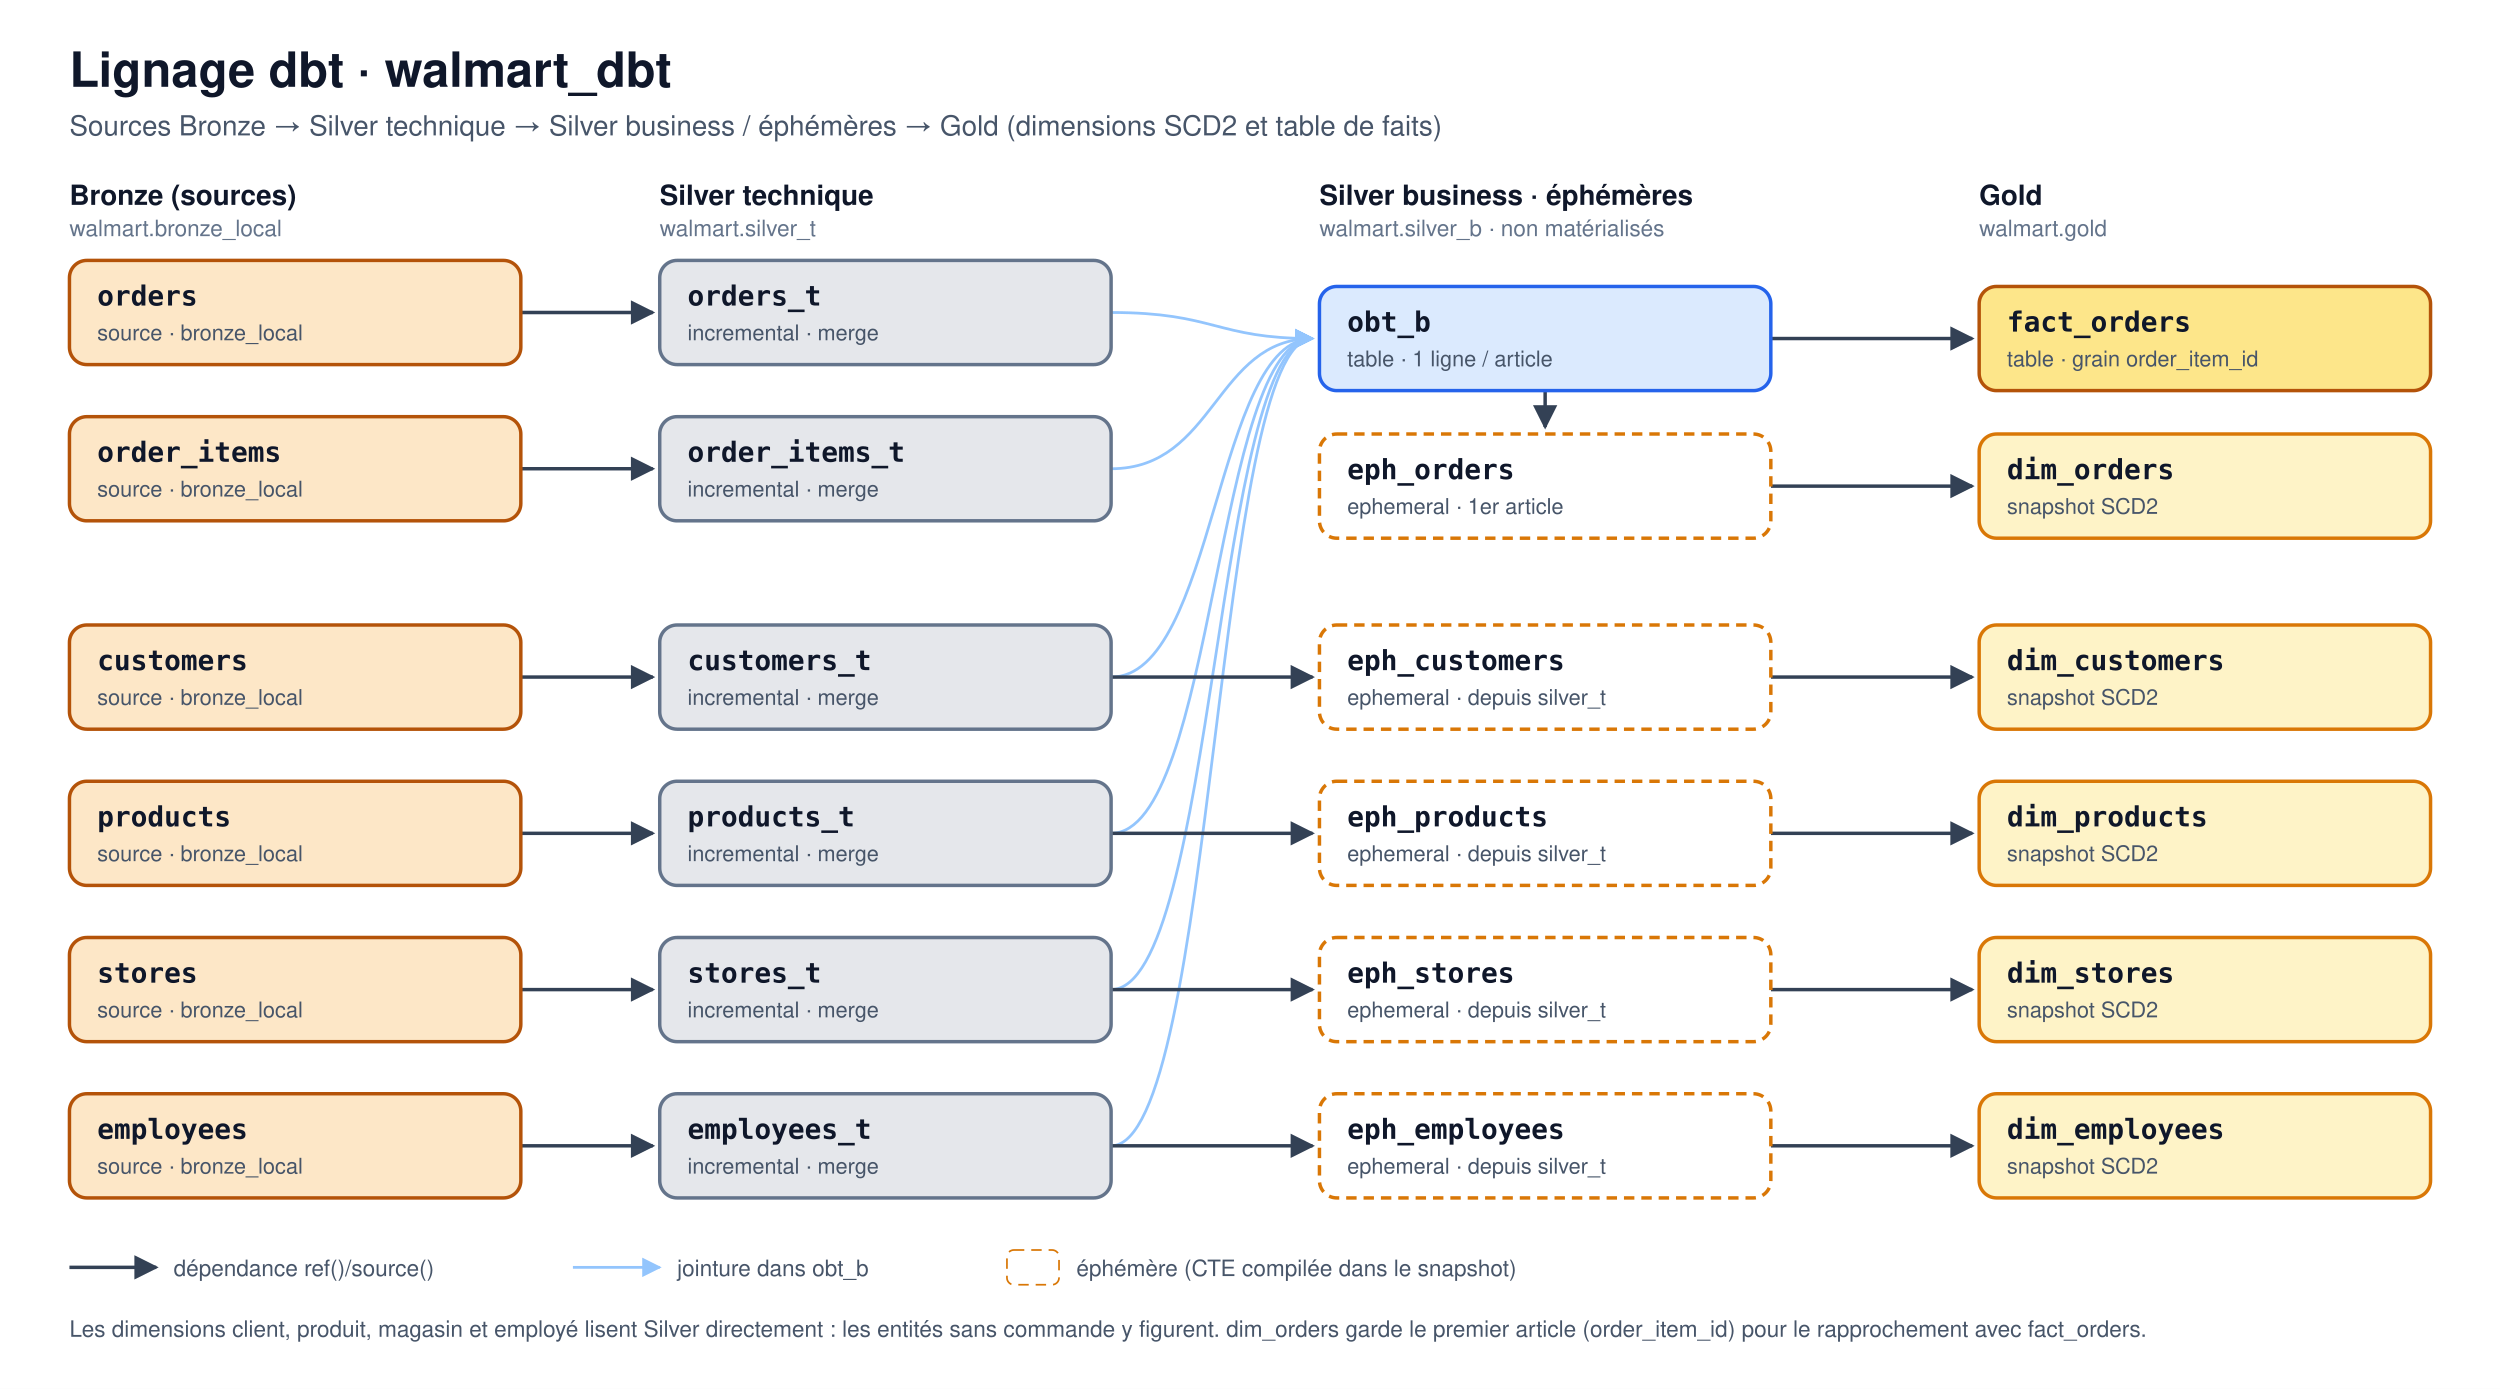
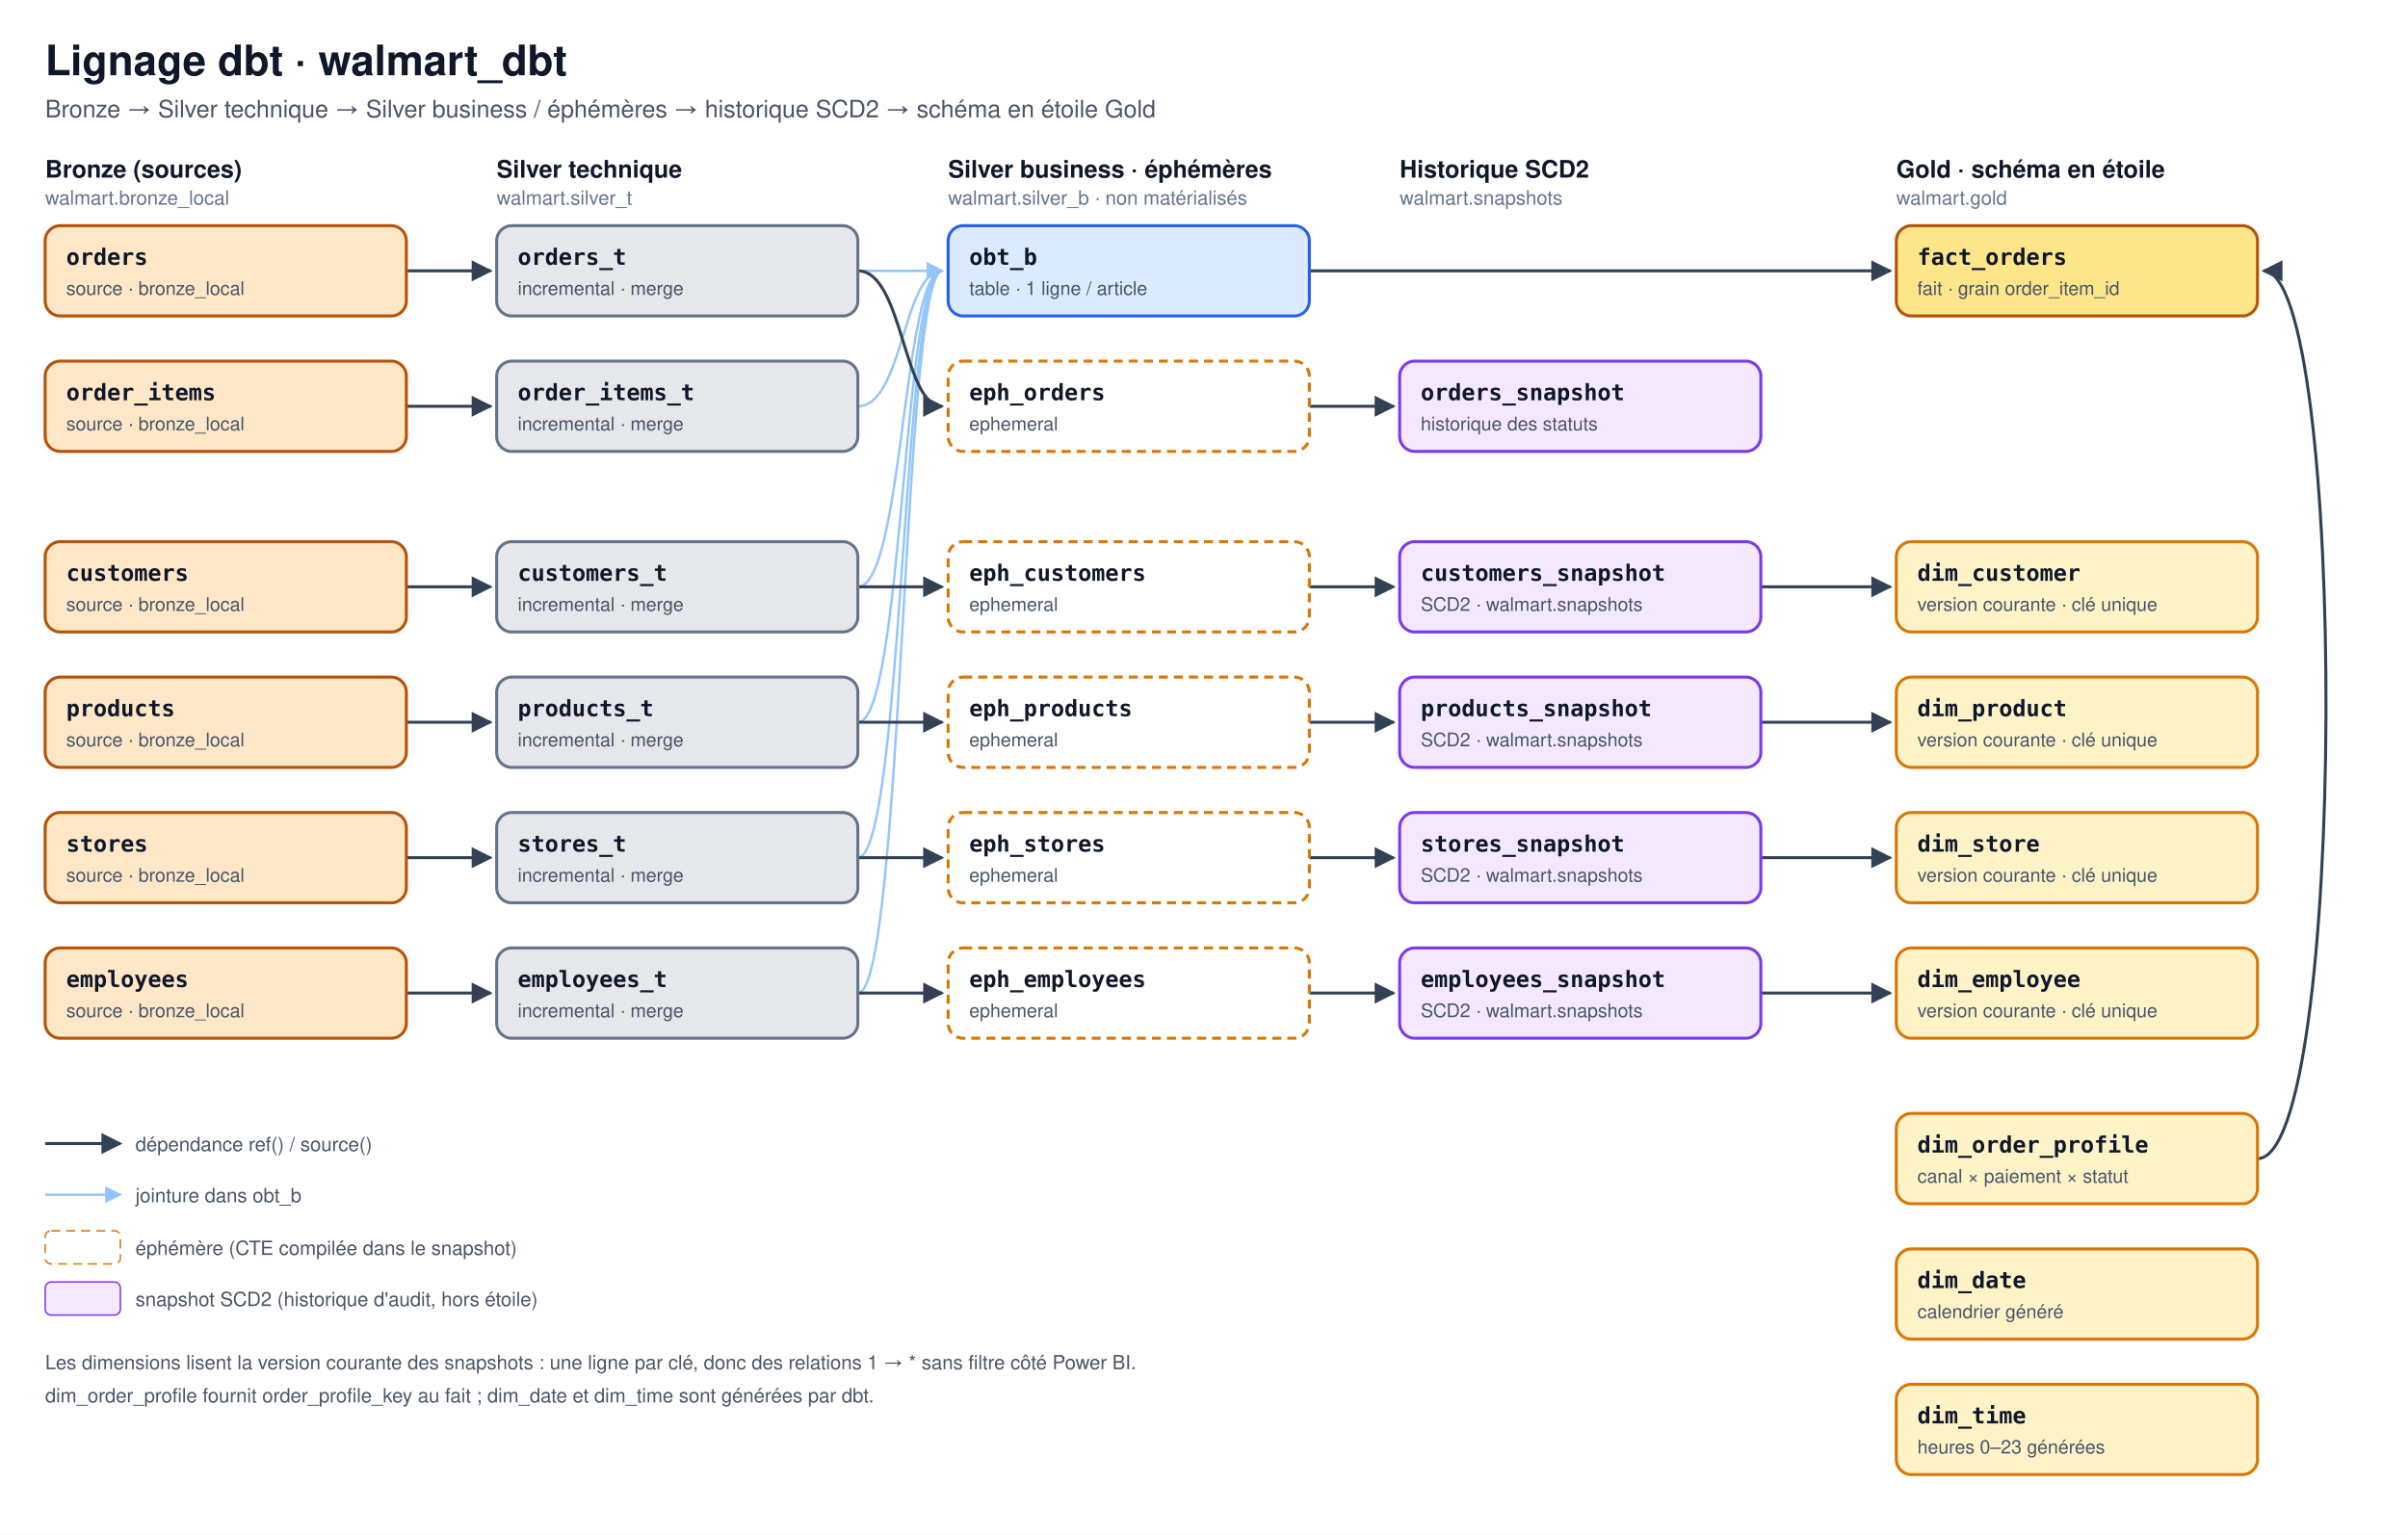
- <svg xmlns="http://www.w3.org/2000/svg" width="1440" height="800" viewBox="0 0 1440 800" font-family="Segoe UI, Helvetica, Arial, sans-serif">
+ <svg xmlns="http://www.w3.org/2000/svg" width="1600" height="1020" viewBox="0 0 1600 1020" font-family="Segoe UI, Helvetica, Arial, sans-serif">
  <defs>
    <marker id="a" viewBox="0 0 10 10" refX="9" refY="5" markerWidth="7" markerHeight="7" orient="auto">
      <path d="M0,0 L10,5 L0,10 z" fill="#334155" />
    </marker>
    <marker id="f" viewBox="0 0 10 10" refX="9" refY="5" markerWidth="7" markerHeight="7" orient="auto">
      <path d="M0,0 L10,5 L0,10 z" fill="#93c5fd" />
    </marker>
-     <style>.t{font-size:28px;font-weight:700;fill:#0f172a}.s{font-size:16px;fill:#475569}.h{font-size:16px;font-weight:700;fill:#0f172a}.hs{font-size:13px;fill:#64748b}.n{font-size:16px;font-weight:700;fill:#0f172a;font-family:Consolas,monospace}.ns{font-size:12.5px;fill:#475569}.l{font-size:13px;fill:#475569}</style>
+     <style>.t{font-size:28px;font-weight:700;fill:#0f172a}.s{font-size:16px;fill:#475569}.h{font-size:16px;font-weight:700;fill:#0f172a}.hs{font-size:13px;fill:#64748b}.n{font-size:15px;font-weight:700;fill:#0f172a;font-family:Consolas,monospace}.ns{font-size:12.5px;fill:#475569}.l{font-size:13px;fill:#475569}</style>
  </defs>
-   <rect width="1440" height="800" fill="#ffffff" />
-   <text x="40" y="50" class="t">Lignage dbt · walmart_dbt</text>
-   <text x="40" y="78" class="s">Sources Bronze → Silver technique → Silver business / éphémères → Gold (dimensions SCD2 et table de faits)</text>
-   <text x="40" y="118" class="h">Bronze (sources)</text>
-   <text x="40" y="136" class="hs">walmart.bronze_local</text>
-   <text x="380" y="118" class="h">Silver technique</text>
-   <text x="380" y="136" class="hs">walmart.silver_t</text>
-   <text x="760" y="118" class="h">Silver business · éphémères</text>
-   <text x="760" y="136" class="hs">walmart.silver_b · non matérialisés</text>
-   <text x="1140" y="118" class="h">Gold</text>
-   <text x="1140" y="136" class="hs">walmart.gold</text>
-   <path d="M300,180.0 C340.0,180.0 340.0,180.0 376,180.0" fill="none" stroke="#334155" stroke-width="2" marker-end="url(#a)" />
-   <path d="M300,270.0 C340.0,270.0 340.0,270.0 376,270.0" fill="none" stroke="#334155" stroke-width="2" marker-end="url(#a)" />
-   <path d="M300,390.0 C340.0,390.0 340.0,390.0 376,390.0" fill="none" stroke="#334155" stroke-width="2" marker-end="url(#a)" />
-   <path d="M300,480.0 C340.0,480.0 340.0,480.0 376,480.0" fill="none" stroke="#334155" stroke-width="2" marker-end="url(#a)" />
-   <path d="M300,570.0 C340.0,570.0 340.0,570.0 376,570.0" fill="none" stroke="#334155" stroke-width="2" marker-end="url(#a)" />
-   <path d="M300,660.0 C340.0,660.0 340.0,660.0 376,660.0" fill="none" stroke="#334155" stroke-width="2" marker-end="url(#a)" />
-   <path d="M640,180.0 C700.0,180.0 700.0,195.0 756,195.0" fill="none" stroke="#93c5fd" stroke-width="1.6" marker-end="url(#f)" />
-   <path d="M640,270.0 C700.0,270.0 700.0,195.0 756,195.0" fill="none" stroke="#93c5fd" stroke-width="1.6" marker-end="url(#f)" />
-   <path d="M640,390.0 C700.0,390.0 700.0,195.0 756,195.0" fill="none" stroke="#93c5fd" stroke-width="1.6" marker-end="url(#f)" />
-   <path d="M640,480.0 C700.0,480.0 700.0,195.0 756,195.0" fill="none" stroke="#93c5fd" stroke-width="1.6" marker-end="url(#f)" />
-   <path d="M640,570.0 C700.0,570.0 700.0,195.0 756,195.0" fill="none" stroke="#93c5fd" stroke-width="1.6" marker-end="url(#f)" />
-   <path d="M640,660.0 C700.0,660.0 700.0,195.0 756,195.0" fill="none" stroke="#93c5fd" stroke-width="1.6" marker-end="url(#f)" />
-   <path d="M1020,195.0 C1080.0,195.0 1080.0,195.0 1136,195.0" fill="none" stroke="#334155" stroke-width="2" marker-end="url(#a)" />
-   <path d="M1020,280.0 C1080.0,280.0 1080.0,280.0 1136,280.0" fill="none" stroke="#334155" stroke-width="2" marker-end="url(#a)" />
-   <path d="M640,390.0 C700.0,390.0 700.0,390.0 756,390.0" fill="none" stroke="#334155" stroke-width="2" marker-end="url(#a)" />
-   <path d="M1020,390.0 C1080.0,390.0 1080.0,390.0 1136,390.0" fill="none" stroke="#334155" stroke-width="2" marker-end="url(#a)" />
-   <path d="M640,480.0 C700.0,480.0 700.0,480.0 756,480.0" fill="none" stroke="#334155" stroke-width="2" marker-end="url(#a)" />
-   <path d="M1020,480.0 C1080.0,480.0 1080.0,480.0 1136,480.0" fill="none" stroke="#334155" stroke-width="2" marker-end="url(#a)" />
-   <path d="M640,570.0 C700.0,570.0 700.0,570.0 756,570.0" fill="none" stroke="#334155" stroke-width="2" marker-end="url(#a)" />
-   <path d="M1020,570.0 C1080.0,570.0 1080.0,570.0 1136,570.0" fill="none" stroke="#334155" stroke-width="2" marker-end="url(#a)" />
-   <path d="M640,660.0 C700.0,660.0 700.0,660.0 756,660.0" fill="none" stroke="#334155" stroke-width="2" marker-end="url(#a)" />
-   <path d="M1020,660.0 C1080.0,660.0 1080.0,660.0 1136,660.0" fill="none" stroke="#334155" stroke-width="2" marker-end="url(#a)" />
-   <line x1="890.0" y1="225" x2="890.0" y2="246" stroke="#334155" stroke-width="2" marker-end="url(#a)" />
-   <rect x="40" y="150" width="260" height="60" rx="10" fill="#fde7c7" stroke="#b45309" stroke-width="2" />
-   <text x="56" y="176" class="n">orders</text>
-   <text x="56" y="196" class="ns">source · bronze_local</text>
-   <rect x="380" y="150" width="260" height="60" rx="10" fill="#e5e7eb" stroke="#64748b" stroke-width="2" />
-   <text x="396" y="176" class="n">orders_t</text>
-   <text x="396" y="196" class="ns">incremental · merge</text>
-   <rect x="40" y="240" width="260" height="60" rx="10" fill="#fde7c7" stroke="#b45309" stroke-width="2" />
-   <text x="56" y="266" class="n">order_items</text>
-   <text x="56" y="286" class="ns">source · bronze_local</text>
-   <rect x="380" y="240" width="260" height="60" rx="10" fill="#e5e7eb" stroke="#64748b" stroke-width="2" />
-   <text x="396" y="266" class="n">order_items_t</text>
-   <text x="396" y="286" class="ns">incremental · merge</text>
-   <rect x="40" y="360" width="260" height="60" rx="10" fill="#fde7c7" stroke="#b45309" stroke-width="2" />
-   <text x="56" y="386" class="n">customers</text>
-   <text x="56" y="406" class="ns">source · bronze_local</text>
-   <rect x="380" y="360" width="260" height="60" rx="10" fill="#e5e7eb" stroke="#64748b" stroke-width="2" />
-   <text x="396" y="386" class="n">customers_t</text>
-   <text x="396" y="406" class="ns">incremental · merge</text>
-   <rect x="40" y="450" width="260" height="60" rx="10" fill="#fde7c7" stroke="#b45309" stroke-width="2" />
-   <text x="56" y="476" class="n">products</text>
-   <text x="56" y="496" class="ns">source · bronze_local</text>
-   <rect x="380" y="450" width="260" height="60" rx="10" fill="#e5e7eb" stroke="#64748b" stroke-width="2" />
-   <text x="396" y="476" class="n">products_t</text>
-   <text x="396" y="496" class="ns">incremental · merge</text>
-   <rect x="40" y="540" width="260" height="60" rx="10" fill="#fde7c7" stroke="#b45309" stroke-width="2" />
-   <text x="56" y="566" class="n">stores</text>
-   <text x="56" y="586" class="ns">source · bronze_local</text>
-   <rect x="380" y="540" width="260" height="60" rx="10" fill="#e5e7eb" stroke="#64748b" stroke-width="2" />
-   <text x="396" y="566" class="n">stores_t</text>
-   <text x="396" y="586" class="ns">incremental · merge</text>
-   <rect x="40" y="630" width="260" height="60" rx="10" fill="#fde7c7" stroke="#b45309" stroke-width="2" />
-   <text x="56" y="656" class="n">employees</text>
-   <text x="56" y="676" class="ns">source · bronze_local</text>
-   <rect x="380" y="630" width="260" height="60" rx="10" fill="#e5e7eb" stroke="#64748b" stroke-width="2" />
-   <text x="396" y="656" class="n">employees_t</text>
-   <text x="396" y="676" class="ns">incremental · merge</text>
-   <rect x="760" y="165" width="260" height="60" rx="10" fill="#dbeafe" stroke="#2563eb" stroke-width="2" />
-   <text x="776" y="191" class="n">obt_b</text>
-   <text x="776" y="211" class="ns">table · 1 ligne / article</text>
-   <rect x="760" y="250" width="260" height="60" rx="10" fill="#ffffff" stroke="#d97706" stroke-width="2" stroke-dasharray="6 4" />
-   <text x="776" y="276" class="n">eph_orders</text>
-   <text x="776" y="296" class="ns">ephemeral · 1er article</text>
-   <rect x="760" y="360" width="260" height="60" rx="10" fill="#ffffff" stroke="#d97706" stroke-width="2" stroke-dasharray="6 4" />
-   <text x="776" y="386" class="n">eph_customers</text>
-   <text x="776" y="406" class="ns">ephemeral · depuis silver_t</text>
-   <rect x="760" y="450" width="260" height="60" rx="10" fill="#ffffff" stroke="#d97706" stroke-width="2" stroke-dasharray="6 4" />
-   <text x="776" y="476" class="n">eph_products</text>
-   <text x="776" y="496" class="ns">ephemeral · depuis silver_t</text>
-   <rect x="760" y="540" width="260" height="60" rx="10" fill="#ffffff" stroke="#d97706" stroke-width="2" stroke-dasharray="6 4" />
-   <text x="776" y="566" class="n">eph_stores</text>
-   <text x="776" y="586" class="ns">ephemeral · depuis silver_t</text>
-   <rect x="760" y="630" width="260" height="60" rx="10" fill="#ffffff" stroke="#d97706" stroke-width="2" stroke-dasharray="6 4" />
-   <text x="776" y="656" class="n">eph_employees</text>
-   <text x="776" y="676" class="ns">ephemeral · depuis silver_t</text>
-   <rect x="1140" y="165" width="260" height="60" rx="10" fill="#fde68a" stroke="#b45309" stroke-width="2" />
-   <text x="1156" y="191" class="n">fact_orders</text>
-   <text x="1156" y="211" class="ns">table · grain order_item_id</text>
-   <rect x="1140" y="250" width="260" height="60" rx="10" fill="#fef3c7" stroke="#d97706" stroke-width="2" />
-   <text x="1156" y="276" class="n">dim_orders</text>
-   <text x="1156" y="296" class="ns">snapshot SCD2</text>
-   <rect x="1140" y="360" width="260" height="60" rx="10" fill="#fef3c7" stroke="#d97706" stroke-width="2" />
-   <text x="1156" y="386" class="n">dim_customers</text>
-   <text x="1156" y="406" class="ns">snapshot SCD2</text>
-   <rect x="1140" y="450" width="260" height="60" rx="10" fill="#fef3c7" stroke="#d97706" stroke-width="2" />
-   <text x="1156" y="476" class="n">dim_products</text>
-   <text x="1156" y="496" class="ns">snapshot SCD2</text>
-   <rect x="1140" y="540" width="260" height="60" rx="10" fill="#fef3c7" stroke="#d97706" stroke-width="2" />
-   <text x="1156" y="566" class="n">dim_stores</text>
-   <text x="1156" y="586" class="ns">snapshot SCD2</text>
-   <rect x="1140" y="630" width="260" height="60" rx="10" fill="#fef3c7" stroke="#d97706" stroke-width="2" />
-   <text x="1156" y="656" class="n">dim_employees</text>
-   <text x="1156" y="676" class="ns">snapshot SCD2</text>
-   <line x1="40" y1="730" x2="90" y2="730" stroke="#334155" stroke-width="2" marker-end="url(#a)" />
-   <text x="100" y="735" class="l">dépendance ref()/source()</text>
-   <line x1="330" y1="730" x2="380" y2="730" stroke="#93c5fd" stroke-width="1.6" marker-end="url(#f)" />
-   <text x="390" y="735" class="l">jointure dans obt_b</text>
-   <rect x="580" y="720" width="30" height="20" rx="4" fill="#fff" stroke="#d97706" stroke-dasharray="6 4" />
-   <text x="620" y="735" class="l">éphémère (CTE compilée dans le snapshot)</text>
-   <text x="40" y="770" class="l">Les dimensions client, produit, magasin et employé lisent Silver directement : les entités sans commande y figurent. dim_orders garde le premier article (order_item_id) pour le rapprochement avec fact_orders.</text>
+   <rect width="1600" height="1020" fill="#ffffff" />
+   <text x="30" y="50" class="t">Lignage dbt · walmart_dbt</text>
+   <text x="30" y="78" class="s">Bronze → Silver technique → Silver business / éphémères → historique SCD2 → schéma en étoile Gold</text>
+   <text x="30" y="118" class="h">Bronze (sources)</text>
+   <text x="30" y="136" class="hs">walmart.bronze_local</text>
+   <text x="330" y="118" class="h">Silver technique</text>
+   <text x="330" y="136" class="hs">walmart.silver_t</text>
+   <text x="630" y="118" class="h">Silver business · éphémères</text>
+   <text x="630" y="136" class="hs">walmart.silver_b · non matérialisés</text>
+   <text x="930" y="118" class="h">Historique SCD2</text>
+   <text x="930" y="136" class="hs">walmart.snapshots</text>
+   <text x="1260" y="118" class="h">Gold · schéma en étoile</text>
+   <text x="1260" y="136" class="hs">walmart.gold</text>
+   <path d="M270,180.0 C300.0,180.0 300.0,180.0 326,180.0" fill="none" stroke="#334155" stroke-width="2" marker-end="url(#a)" />
+   <path d="M270,270.0 C300.0,270.0 300.0,270.0 326,270.0" fill="none" stroke="#334155" stroke-width="2" marker-end="url(#a)" />
+   <path d="M270,390.0 C300.0,390.0 300.0,390.0 326,390.0" fill="none" stroke="#334155" stroke-width="2" marker-end="url(#a)" />
+   <path d="M270,480.0 C300.0,480.0 300.0,480.0 326,480.0" fill="none" stroke="#334155" stroke-width="2" marker-end="url(#a)" />
+   <path d="M270,570.0 C300.0,570.0 300.0,570.0 326,570.0" fill="none" stroke="#334155" stroke-width="2" marker-end="url(#a)" />
+   <path d="M270,660.0 C300.0,660.0 300.0,660.0 326,660.0" fill="none" stroke="#334155" stroke-width="2" marker-end="url(#a)" />
+   <path d="M570,180.0 C600.0,180.0 600.0,180.0 626,180.0" fill="none" stroke="#93c5fd" stroke-width="1.6" marker-end="url(#f)" />
+   <path d="M570,270.0 C600.0,270.0 600.0,180.0 626,180.0" fill="none" stroke="#93c5fd" stroke-width="1.6" marker-end="url(#f)" />
+   <path d="M570,390.0 C600.0,390.0 600.0,180.0 626,180.0" fill="none" stroke="#93c5fd" stroke-width="1.6" marker-end="url(#f)" />
+   <path d="M570,480.0 C600.0,480.0 600.0,180.0 626,180.0" fill="none" stroke="#93c5fd" stroke-width="1.6" marker-end="url(#f)" />
+   <path d="M570,570.0 C600.0,570.0 600.0,180.0 626,180.0" fill="none" stroke="#93c5fd" stroke-width="1.6" marker-end="url(#f)" />
+   <path d="M570,660.0 C600.0,660.0 600.0,180.0 626,180.0" fill="none" stroke="#93c5fd" stroke-width="1.6" marker-end="url(#f)" />
+   <path d="M870,180.0 C1065.0,180.0 1065.0,180.0 1256,180.0" fill="none" stroke="#334155" stroke-width="2" marker-end="url(#a)" />
+   <path d="M570,180.0 C600.0,180.0 600.0,270.0 626,270.0" fill="none" stroke="#334155" stroke-width="2" marker-end="url(#a)" />
+   <path d="M870,270.0 C900.0,270.0 900.0,270.0 926,270.0" fill="none" stroke="#334155" stroke-width="2" marker-end="url(#a)" />
+   <path d="M570,390.0 C600.0,390.0 600.0,390.0 626,390.0" fill="none" stroke="#334155" stroke-width="2" marker-end="url(#a)" />
+   <path d="M870,390.0 C900.0,390.0 900.0,390.0 926,390.0" fill="none" stroke="#334155" stroke-width="2" marker-end="url(#a)" />
+   <path d="M1170,390.0 C1215.0,390.0 1215.0,390.0 1256,390.0" fill="none" stroke="#334155" stroke-width="2" marker-end="url(#a)" />
+   <path d="M570,480.0 C600.0,480.0 600.0,480.0 626,480.0" fill="none" stroke="#334155" stroke-width="2" marker-end="url(#a)" />
+   <path d="M870,480.0 C900.0,480.0 900.0,480.0 926,480.0" fill="none" stroke="#334155" stroke-width="2" marker-end="url(#a)" />
+   <path d="M1170,480.0 C1215.0,480.0 1215.0,480.0 1256,480.0" fill="none" stroke="#334155" stroke-width="2" marker-end="url(#a)" />
+   <path d="M570,570.0 C600.0,570.0 600.0,570.0 626,570.0" fill="none" stroke="#334155" stroke-width="2" marker-end="url(#a)" />
+   <path d="M870,570.0 C900.0,570.0 900.0,570.0 926,570.0" fill="none" stroke="#334155" stroke-width="2" marker-end="url(#a)" />
+   <path d="M1170,570.0 C1215.0,570.0 1215.0,570.0 1256,570.0" fill="none" stroke="#334155" stroke-width="2" marker-end="url(#a)" />
+   <path d="M570,660.0 C600.0,660.0 600.0,660.0 626,660.0" fill="none" stroke="#334155" stroke-width="2" marker-end="url(#a)" />
+   <path d="M870,660.0 C900.0,660.0 900.0,660.0 926,660.0" fill="none" stroke="#334155" stroke-width="2" marker-end="url(#a)" />
+   <path d="M1170,660.0 C1215.0,660.0 1215.0,660.0 1256,660.0" fill="none" stroke="#334155" stroke-width="2" marker-end="url(#a)" />
+   <path d="M1500,770.0 C1560,770.0 1560,180.0 1504,180.0" fill="none" stroke="#334155" stroke-width="2" marker-end="url(#a)" transform="scale(1)" />
+   <rect x="30" y="150" width="240" height="60" rx="10" fill="#fde7c7" stroke="#b45309" stroke-width="2" />
+   <text x="44" y="176" class="n">orders</text>
+   <text x="44" y="196" class="ns">source · bronze_local</text>
+   <rect x="330" y="150" width="240" height="60" rx="10" fill="#e5e7eb" stroke="#64748b" stroke-width="2" />
+   <text x="344" y="176" class="n">orders_t</text>
+   <text x="344" y="196" class="ns">incremental · merge</text>
+   <rect x="30" y="240" width="240" height="60" rx="10" fill="#fde7c7" stroke="#b45309" stroke-width="2" />
+   <text x="44" y="266" class="n">order_items</text>
+   <text x="44" y="286" class="ns">source · bronze_local</text>
+   <rect x="330" y="240" width="240" height="60" rx="10" fill="#e5e7eb" stroke="#64748b" stroke-width="2" />
+   <text x="344" y="266" class="n">order_items_t</text>
+   <text x="344" y="286" class="ns">incremental · merge</text>
+   <rect x="30" y="360" width="240" height="60" rx="10" fill="#fde7c7" stroke="#b45309" stroke-width="2" />
+   <text x="44" y="386" class="n">customers</text>
+   <text x="44" y="406" class="ns">source · bronze_local</text>
+   <rect x="330" y="360" width="240" height="60" rx="10" fill="#e5e7eb" stroke="#64748b" stroke-width="2" />
+   <text x="344" y="386" class="n">customers_t</text>
+   <text x="344" y="406" class="ns">incremental · merge</text>
+   <rect x="30" y="450" width="240" height="60" rx="10" fill="#fde7c7" stroke="#b45309" stroke-width="2" />
+   <text x="44" y="476" class="n">products</text>
+   <text x="44" y="496" class="ns">source · bronze_local</text>
+   <rect x="330" y="450" width="240" height="60" rx="10" fill="#e5e7eb" stroke="#64748b" stroke-width="2" />
+   <text x="344" y="476" class="n">products_t</text>
+   <text x="344" y="496" class="ns">incremental · merge</text>
+   <rect x="30" y="540" width="240" height="60" rx="10" fill="#fde7c7" stroke="#b45309" stroke-width="2" />
+   <text x="44" y="566" class="n">stores</text>
+   <text x="44" y="586" class="ns">source · bronze_local</text>
+   <rect x="330" y="540" width="240" height="60" rx="10" fill="#e5e7eb" stroke="#64748b" stroke-width="2" />
+   <text x="344" y="566" class="n">stores_t</text>
+   <text x="344" y="586" class="ns">incremental · merge</text>
+   <rect x="30" y="630" width="240" height="60" rx="10" fill="#fde7c7" stroke="#b45309" stroke-width="2" />
+   <text x="44" y="656" class="n">employees</text>
+   <text x="44" y="676" class="ns">source · bronze_local</text>
+   <rect x="330" y="630" width="240" height="60" rx="10" fill="#e5e7eb" stroke="#64748b" stroke-width="2" />
+   <text x="344" y="656" class="n">employees_t</text>
+   <text x="344" y="676" class="ns">incremental · merge</text>
+   <rect x="630" y="150" width="240" height="60" rx="10" fill="#dbeafe" stroke="#2563eb" stroke-width="2" />
+   <text x="644" y="176" class="n">obt_b</text>
+   <text x="644" y="196" class="ns">table · 1 ligne / article</text>
+   <rect x="630" y="240" width="240" height="60" rx="10" fill="#ffffff" stroke="#d97706" stroke-width="2" stroke-dasharray="6 4" />
+   <text x="644" y="266" class="n">eph_orders</text>
+   <text x="644" y="286" class="ns">ephemeral</text>
+   <rect x="930" y="240" width="240" height="60" rx="10" fill="#f3e8ff" stroke="#7c3aed" stroke-width="2" />
+   <text x="944" y="266" class="n">orders_snapshot</text>
+   <text x="944" y="286" class="ns">historique des statuts</text>
+   <rect x="630" y="360" width="240" height="60" rx="10" fill="#ffffff" stroke="#d97706" stroke-width="2" stroke-dasharray="6 4" />
+   <text x="644" y="386" class="n">eph_customers</text>
+   <text x="644" y="406" class="ns">ephemeral</text>
+   <rect x="930" y="360" width="240" height="60" rx="10" fill="#f3e8ff" stroke="#7c3aed" stroke-width="2" />
+   <text x="944" y="386" class="n">customers_snapshot</text>
+   <text x="944" y="406" class="ns">SCD2 · walmart.snapshots</text>
+   <rect x="1260" y="360" width="240" height="60" rx="10" fill="#fef3c7" stroke="#d97706" stroke-width="2" />
+   <text x="1274" y="386" class="n">dim_customer</text>
+   <text x="1274" y="406" class="ns">version courante · clé unique</text>
+   <rect x="630" y="450" width="240" height="60" rx="10" fill="#ffffff" stroke="#d97706" stroke-width="2" stroke-dasharray="6 4" />
+   <text x="644" y="476" class="n">eph_products</text>
+   <text x="644" y="496" class="ns">ephemeral</text>
+   <rect x="930" y="450" width="240" height="60" rx="10" fill="#f3e8ff" stroke="#7c3aed" stroke-width="2" />
+   <text x="944" y="476" class="n">products_snapshot</text>
+   <text x="944" y="496" class="ns">SCD2 · walmart.snapshots</text>
+   <rect x="1260" y="450" width="240" height="60" rx="10" fill="#fef3c7" stroke="#d97706" stroke-width="2" />
+   <text x="1274" y="476" class="n">dim_product</text>
+   <text x="1274" y="496" class="ns">version courante · clé unique</text>
+   <rect x="630" y="540" width="240" height="60" rx="10" fill="#ffffff" stroke="#d97706" stroke-width="2" stroke-dasharray="6 4" />
+   <text x="644" y="566" class="n">eph_stores</text>
+   <text x="644" y="586" class="ns">ephemeral</text>
+   <rect x="930" y="540" width="240" height="60" rx="10" fill="#f3e8ff" stroke="#7c3aed" stroke-width="2" />
+   <text x="944" y="566" class="n">stores_snapshot</text>
+   <text x="944" y="586" class="ns">SCD2 · walmart.snapshots</text>
+   <rect x="1260" y="540" width="240" height="60" rx="10" fill="#fef3c7" stroke="#d97706" stroke-width="2" />
+   <text x="1274" y="566" class="n">dim_store</text>
+   <text x="1274" y="586" class="ns">version courante · clé unique</text>
+   <rect x="630" y="630" width="240" height="60" rx="10" fill="#ffffff" stroke="#d97706" stroke-width="2" stroke-dasharray="6 4" />
+   <text x="644" y="656" class="n">eph_employees</text>
+   <text x="644" y="676" class="ns">ephemeral</text>
+   <rect x="930" y="630" width="240" height="60" rx="10" fill="#f3e8ff" stroke="#7c3aed" stroke-width="2" />
+   <text x="944" y="656" class="n">employees_snapshot</text>
+   <text x="944" y="676" class="ns">SCD2 · walmart.snapshots</text>
+   <rect x="1260" y="630" width="240" height="60" rx="10" fill="#fef3c7" stroke="#d97706" stroke-width="2" />
+   <text x="1274" y="656" class="n">dim_employee</text>
+   <text x="1274" y="676" class="ns">version courante · clé unique</text>
+   <rect x="1260" y="150" width="240" height="60" rx="10" fill="#fde68a" stroke="#b45309" stroke-width="2" />
+   <text x="1274" y="176" class="n">fact_orders</text>
+   <text x="1274" y="196" class="ns">fait · grain order_item_id</text>
+   <rect x="1260" y="740" width="240" height="60" rx="10" fill="#fef3c7" stroke="#d97706" stroke-width="2" />
+   <text x="1274" y="766" class="n">dim_order_profile</text>
+   <text x="1274" y="786" class="ns">canal × paiement × statut</text>
+   <rect x="1260" y="830" width="240" height="60" rx="10" fill="#fef3c7" stroke="#d97706" stroke-width="2" />
+   <text x="1274" y="856" class="n">dim_date</text>
+   <text x="1274" y="876" class="ns">calendrier généré</text>
+   <rect x="1260" y="920" width="240" height="60" rx="10" fill="#fef3c7" stroke="#d97706" stroke-width="2" />
+   <text x="1274" y="946" class="n">dim_time</text>
+   <text x="1274" y="966" class="ns">heures 0–23 générées</text>
+   <line x1="30" y1="760" x2="80" y2="760" stroke="#334155" stroke-width="2" marker-end="url(#a)" />
+   <text x="90" y="765" class="l">dépendance ref() / source()</text>
+   <line x1="30" y1="794" x2="80" y2="794" stroke="#93c5fd" stroke-width="1.6" marker-end="url(#f)" />
+   <text x="90" y="799" class="l">jointure dans obt_b</text>
+   <rect x="30" y="818" width="50" height="22" rx="4" fill="#fff" stroke="#d97706" stroke-dasharray="6 4" />
+   <text x="90" y="834" class="l">éphémère (CTE compilée dans le snapshot)</text>
+   <rect x="30" y="852" width="50" height="22" rx="4" fill="#f3e8ff" stroke="#7c3aed" />
+   <text x="90" y="868" class="l">snapshot SCD2 (historique d'audit, hors étoile)</text>
+   <text x="30" y="910" class="l">Les dimensions lisent la version courante des snapshots : une ligne par clé, donc des relations 1 → * sans filtre côté Power BI.</text>
+   <text x="30" y="932" class="l">dim_order_profile fournit order_profile_key au fait ; dim_date et dim_time sont générées par dbt.</text>
</svg>
